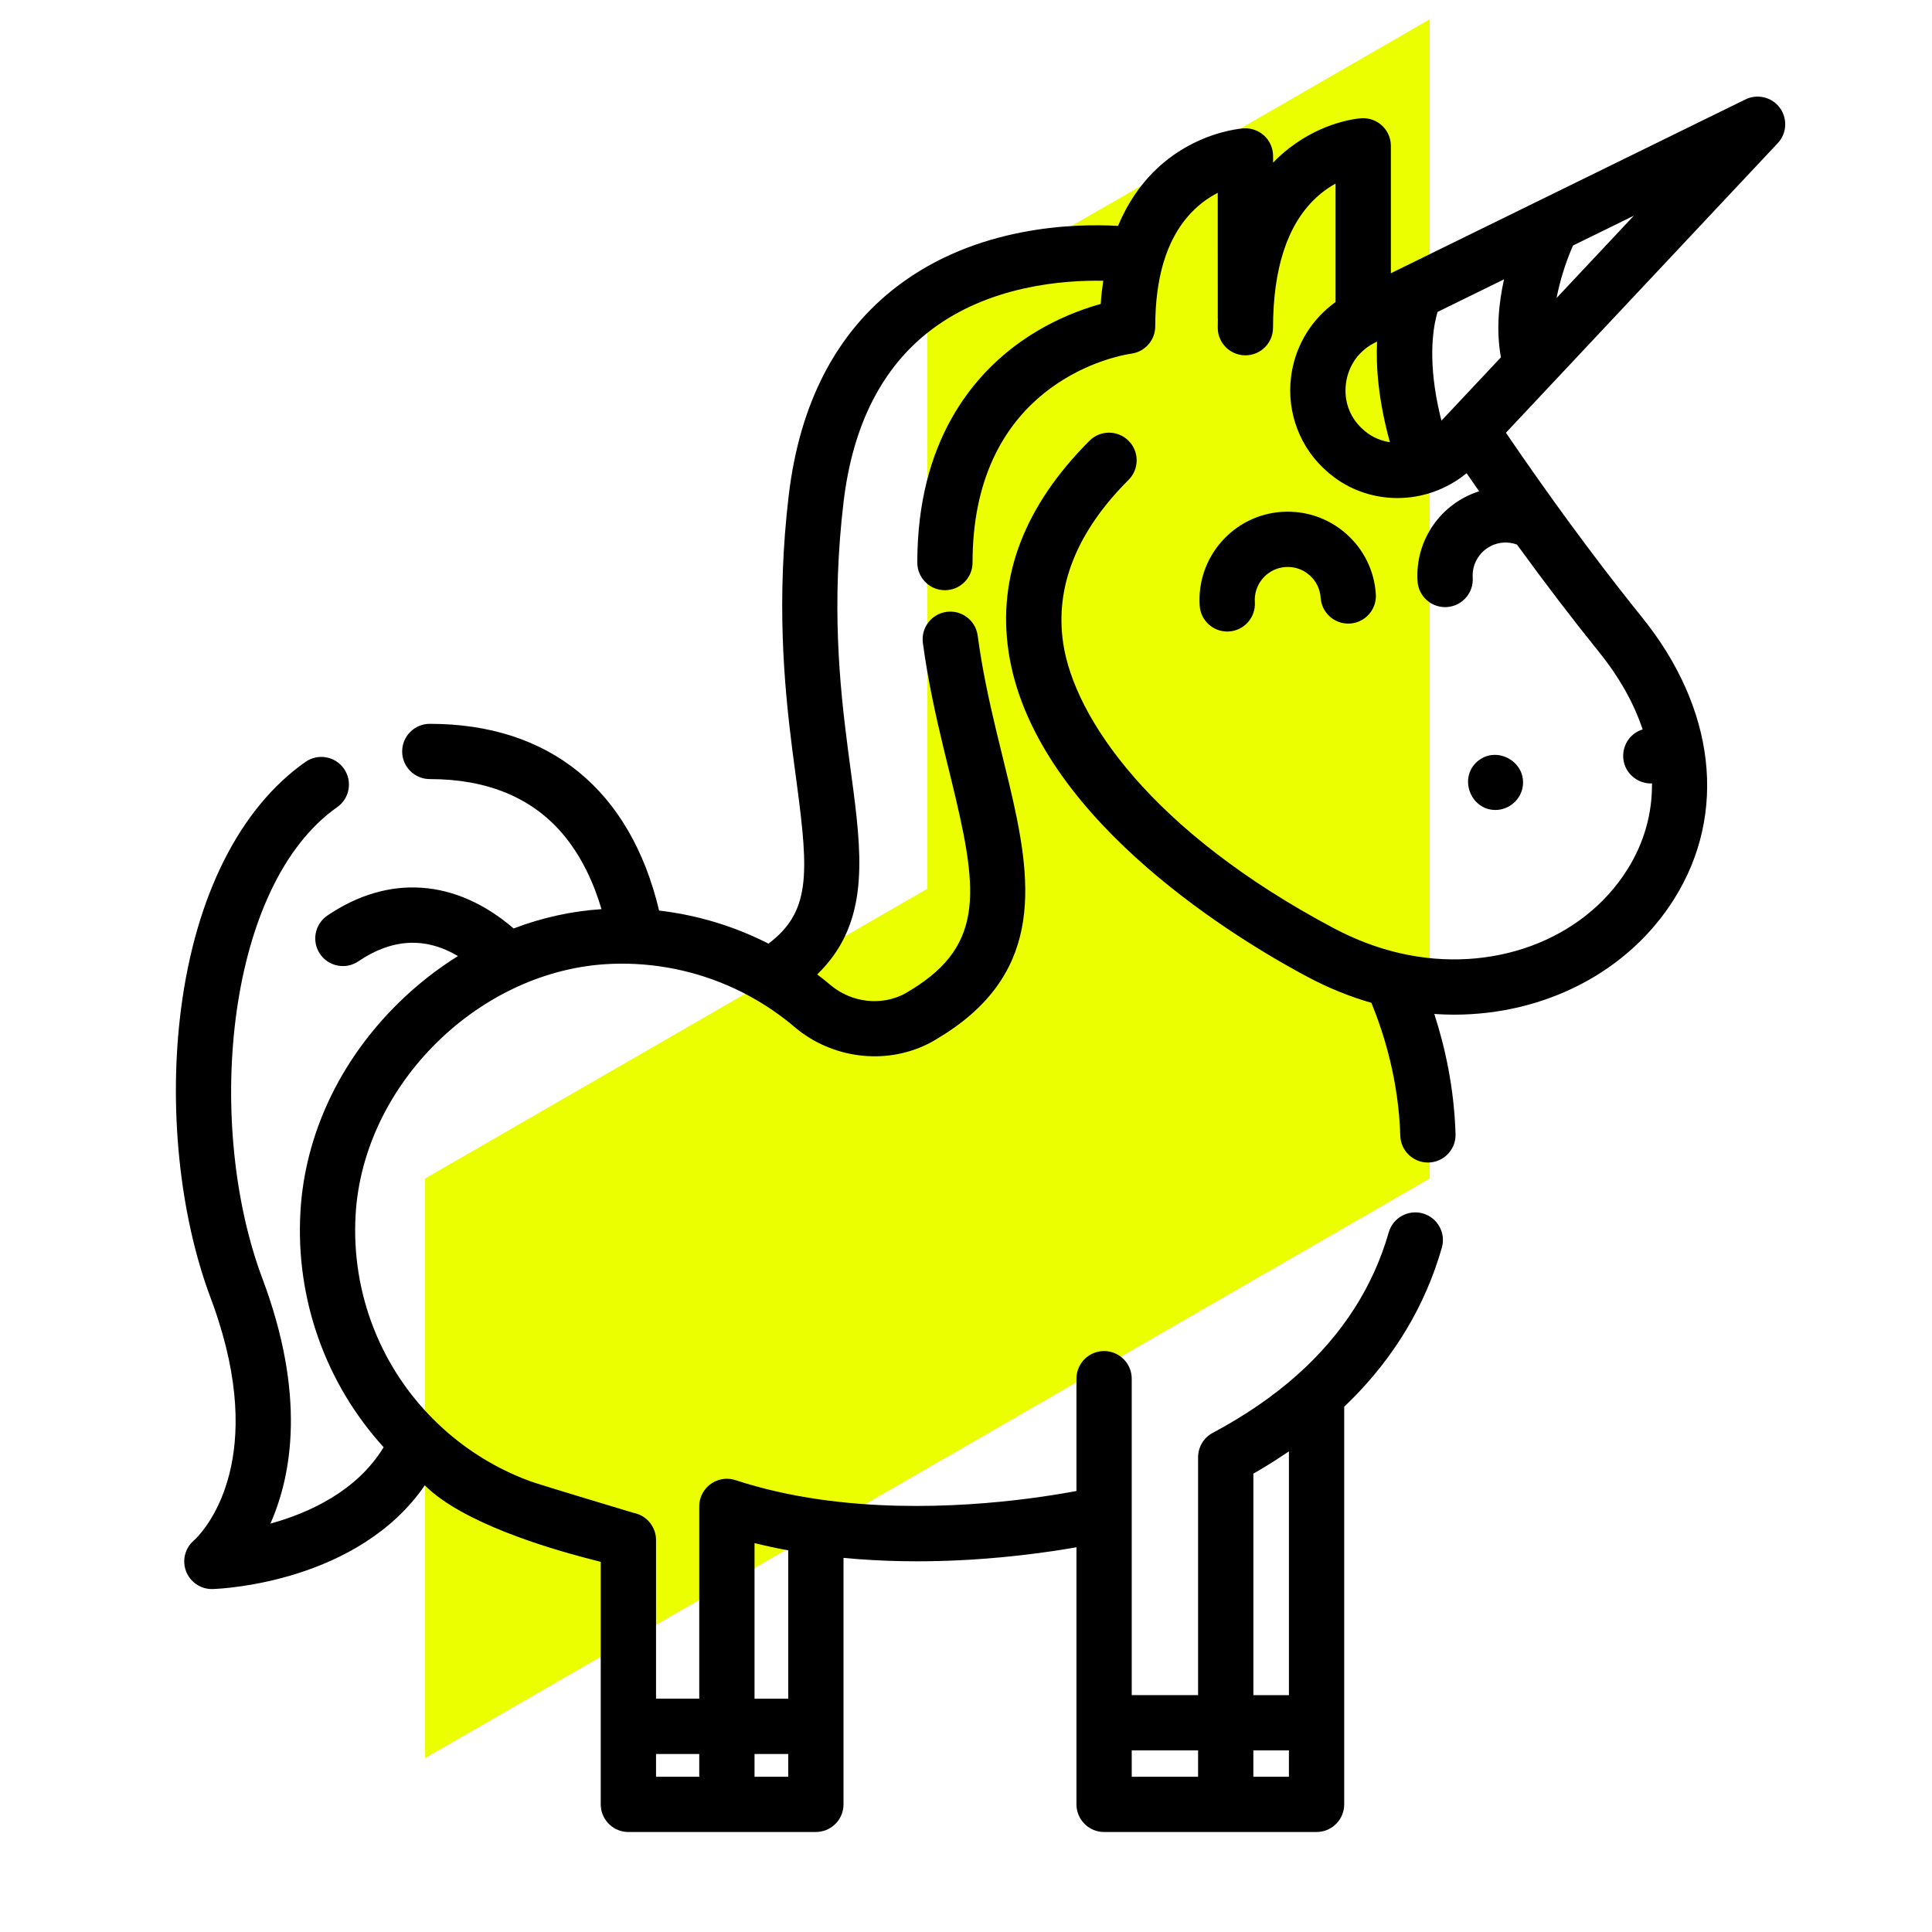
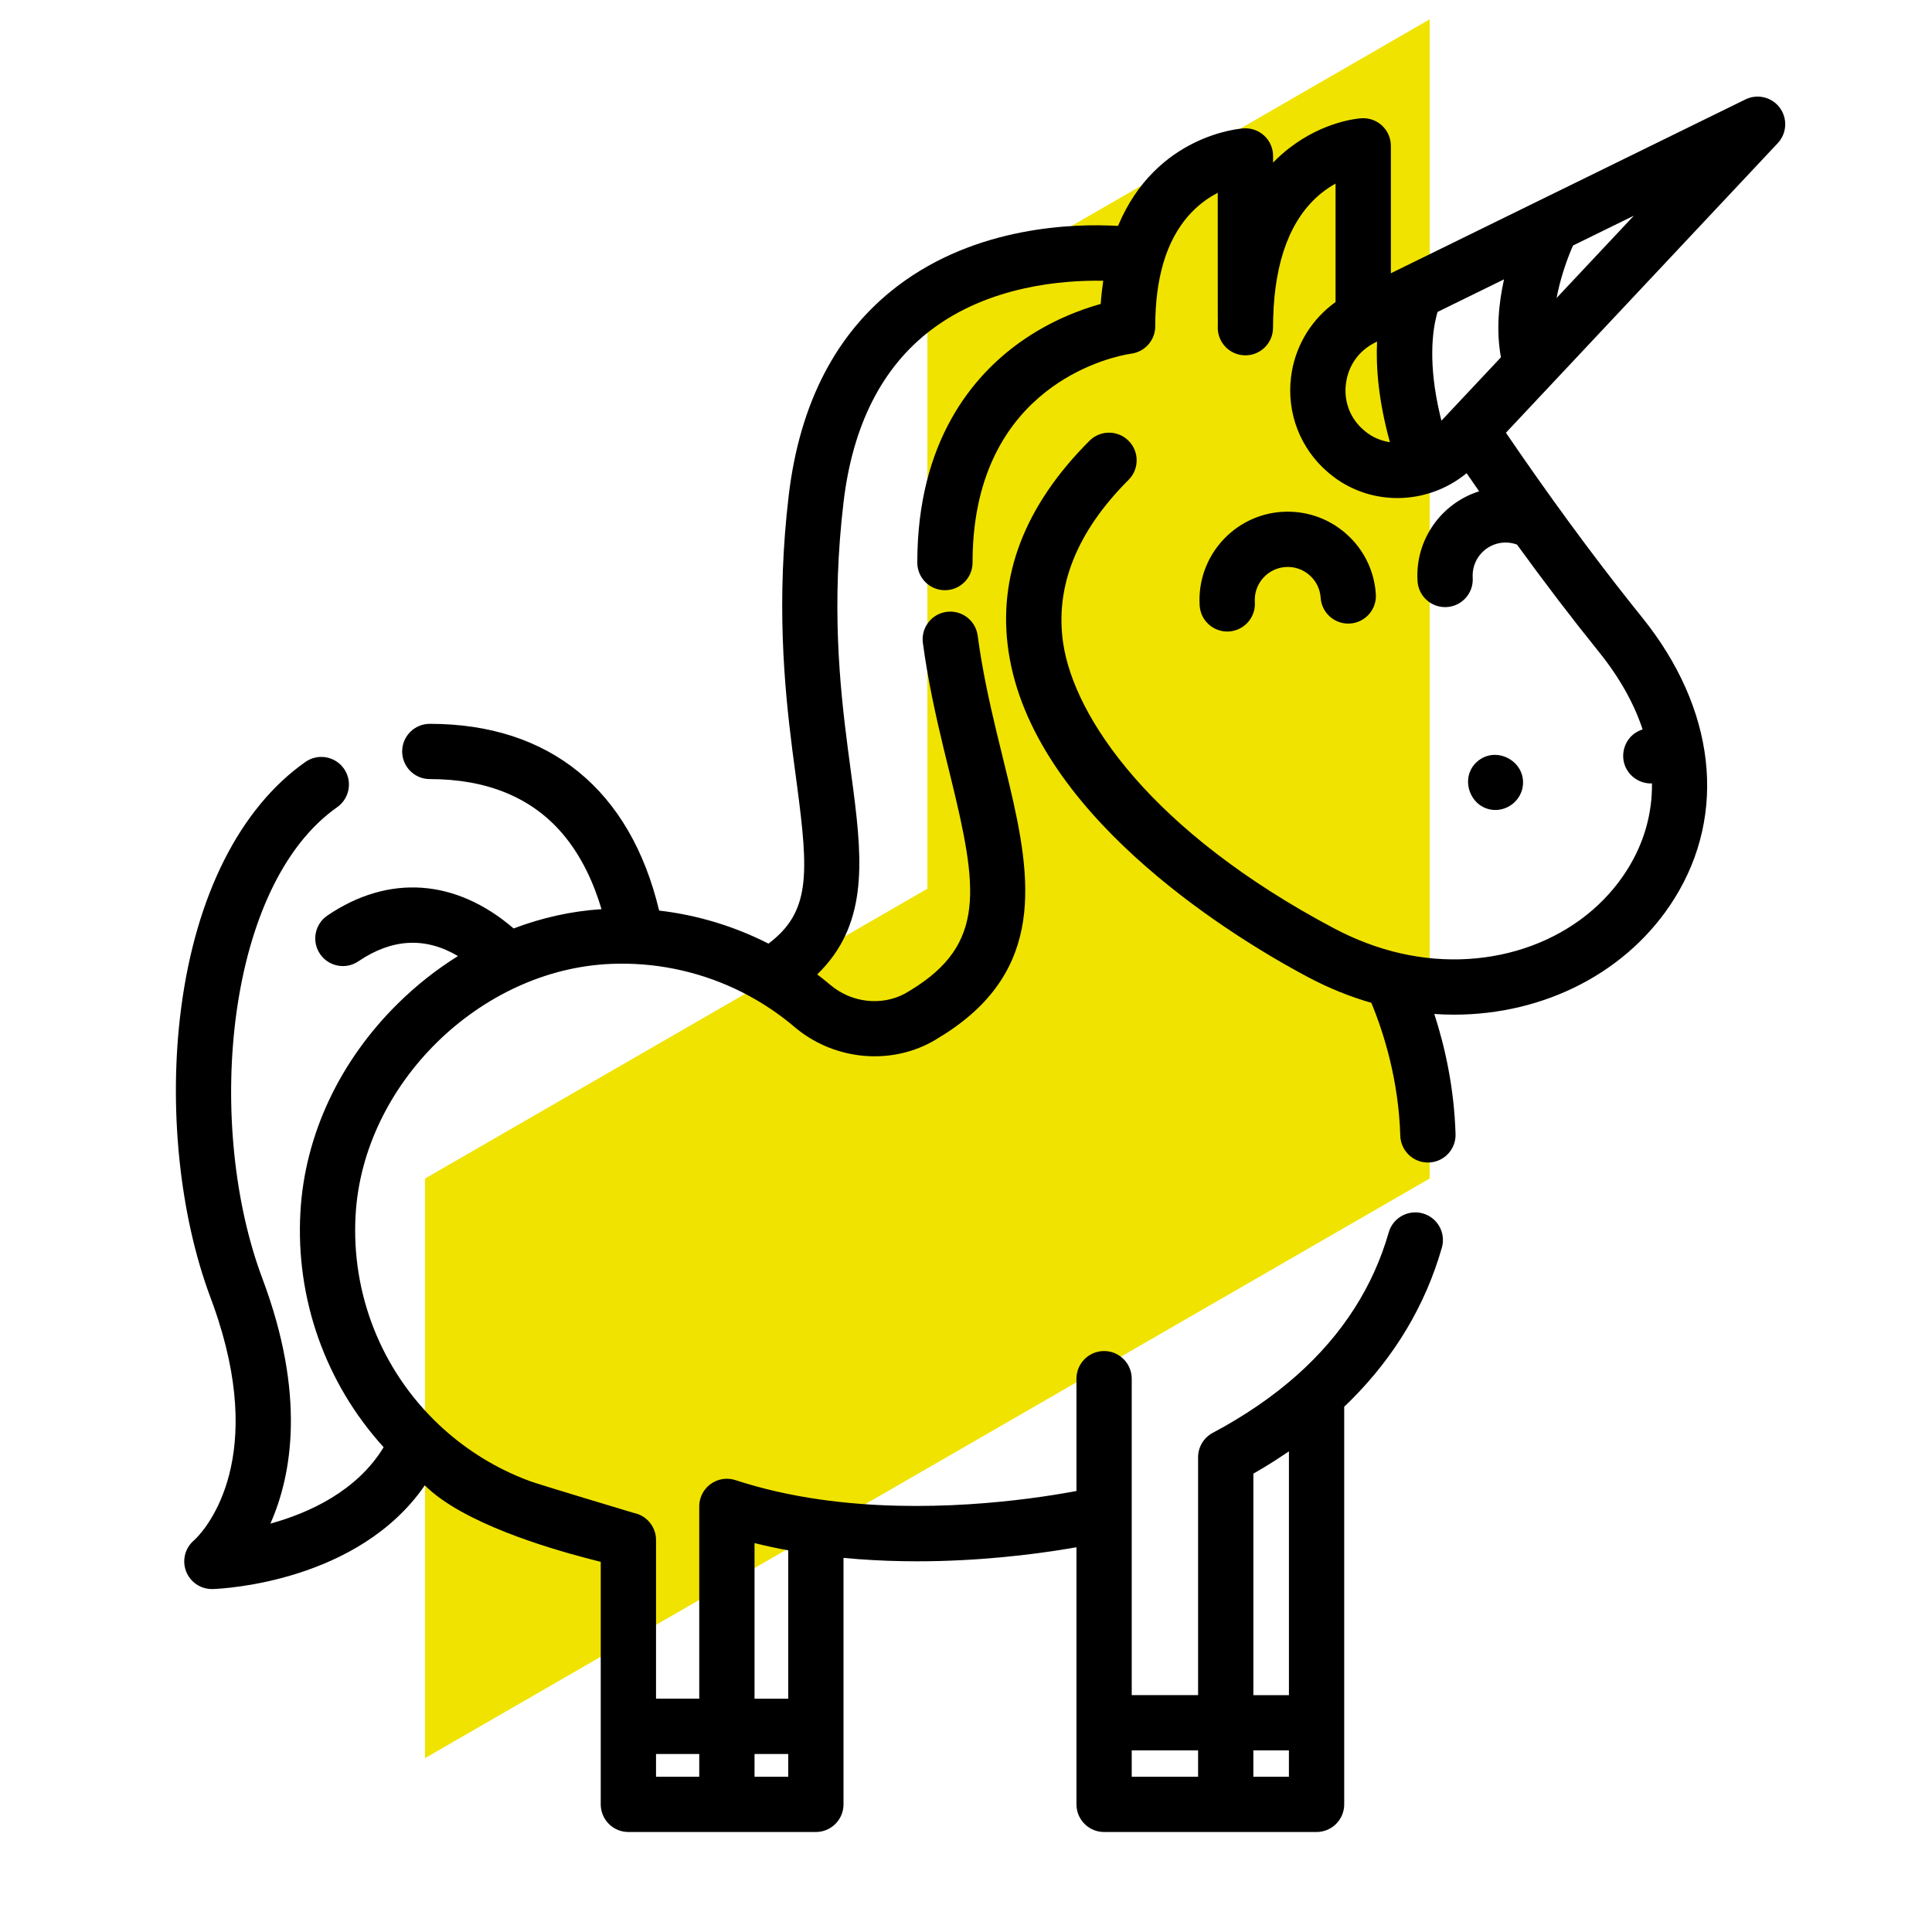
<svg xmlns="http://www.w3.org/2000/svg" height="100" viewBox="0 0 100 100" width="100">
  <g fill="none" fill-rule="evenodd">
-     <path d="m74 1v60l-52 30v-30l26-15v-30z" fill="#ebff00" />
+     <path d="m74 1v60l-52 30v-30l26-15v-30z" fill="#f0e300" />
    <path d="m92.123 5.581c.381.516.369 1.217-.013 1.718l-.095.112-14.069 14.988c2.219 3.253 4.406 6.238 6.517 8.893l.526.657c3.803 4.712 4.431 10.155 1.678 14.56-2.377 3.805-6.714 6.01-11.41 6.01-.338 0-.678-.013-1.018-.036.551 1.695 1.026 3.816 1.1 6.215.023.743-.525 1.372-1.248 1.463l-.16.011-.023 0c-.769 0-1.405-.612-1.429-1.386-.088-2.848-.827-5.254-1.498-6.88-1.112-.32-2.208-.763-3.268-1.325l-.505-.272c-3.789-2.076-13.759-8.279-15.005-16.579-.583-3.882.826-7.554 4.188-10.916.558-.559 1.464-.559 2.023 0 .559.559.559 1.464 0 2.023-2.685 2.685-3.822 5.534-3.382 8.468.577 3.844 4.563 9.736 14.02 14.748 1.11.588 2.261 1.021 3.421 1.287 4.736 1.085 9.465-.663 11.767-4.348.864-1.384 1.283-2.89 1.266-4.446l-.063.005c-.621 0-1.191-.421-1.368-1.016-.175-.587.046-1.239.551-1.588.128-.088.262-.15.397-.191-.447-1.347-1.202-2.699-2.262-4.012-1.385-1.717-2.804-3.576-4.242-5.557-.224-.082-.462-.119-.698-.103-.891.059-1.579.794-1.597 1.67l.003.147c.051.788-.546 1.469-1.335 1.52l-.094.003c-.748 0-1.377-.581-1.426-1.338-.139-2.141 1.227-4.038 3.188-4.656l-.649-.938c-1.033.851-2.308 1.287-3.582 1.287-1.148 0-2.295-.352-3.263-1.069l-.276-.218-.06-.052c-1.428-1.22-2.14-3.064-1.905-4.935.186-1.483.942-2.802 2.084-3.706l.219-.165v-6.131c-.245.135-.501.303-.758.513-1.551 1.271-2.382 3.432-2.47 6.423-.007.183-.009.35-.009.523 0 .79-.64 1.43-1.43 1.43-.79 0-1.43-.64-1.43-1.43l.005-.46-.004-.052-.002-6.469c-.988.507-2.202 1.541-2.818 3.641-.277.946-.417 2.045-.417 3.265 0 .675-.47 1.251-1.117 1.396l-.415.073c-1.466.296-7.924 2.09-7.924 10.763 0 .79-.641 1.43-1.43 1.43-.79 0-1.43-.64-1.43-1.43 0-6.303 2.898-9.686 5.33-11.414 1.561-1.11 3.128-1.685 4.164-1.973.027-.413.074-.811.131-1.2-2.083-.039-5.91.256-8.933 2.563-2.519 1.923-4.036 4.913-4.508 8.887-.629 5.306-.214 9.431.226 12.805l.284 2.14c.497 3.838.693 7.018-1.874 9.508.231.176.458.356.678.543 1.09.924 2.645 1.105 3.866.449l.332-.199c3.869-2.374 3.433-5.268 2.036-10.981l-.378-1.546c-.401-1.666-.806-3.489-1.065-5.423-.105-.783.445-1.503 1.228-1.608.783-.105 1.503.445 1.608 1.228.236 1.76.596 3.405.977 4.991l.66 2.707c1.179 4.959 1.823 9.578-3.279 12.886l-.552.342c-.081.048-.162.096-.216.124-2.169 1.163-4.892.908-6.859-.621l-.208-.169c-.619-.526-1.29-1-1.994-1.409-1.899-1.108-4.066-1.749-6.268-1.854-.412-.019-.829-.021-1.238-.004-6.783.274-12.837 6.226-13.221 12.996-.233 4.078 1.328 8.025 4.283 10.828 1.265 1.202 2.747 2.152 4.355 2.8l.405.156c.456.168 5.335 1.634 5.351 1.637.626.123 1.091.644 1.15 1.268l.006.135v8.211h2.237v-9.969c.002-.143.025-.287.072-.43.247-.75 1.056-1.158 1.806-.911 1.338.44 2.805.776 4.361.999 5.415.775 10.734.029 13.1-.403l.185-.034v-5.814c0-.79.64-1.43 1.43-1.43.743 0 1.354.567 1.424 1.293l.007.138v16.377h3.435v-12.311c0-.529.292-1.015.759-1.263 1.665-.886 3.139-1.898 4.382-3.008 2.334-2.083 3.924-4.561 4.726-7.366.217-.759 1.009-1.199 1.769-.982.759.217 1.199 1.009.982 1.769-.85 2.972-2.432 5.624-4.708 7.898l-.347.338v20.58c0 .743-.567 1.354-1.293 1.424l-.138.007h-10.997c-.743 0-1.354-.567-1.424-1.293l-.007-.138v-13.307l-.495.084c-1.826.3-4.6.643-7.762.643-.976 0-1.989-.034-3.022-.111l-.778-.066v12.757c0 .743-.567 1.354-1.293 1.424l-.138.007h-9.704c-.743 0-1.354-.567-1.424-1.293l-.007-.138v-12.552l-.8-.207c-1.895-.501-6.354-1.801-8.305-3.753-3.439 4.997-10.412 5.347-10.957 5.367l-.065.001c-.591 0-1.124-.365-1.336-.92-.201-.525-.075-1.113.312-1.509l.197-.186c.608-.614 3.699-4.238.904-12.065l-.142-.388c-1.617-4.306-2.189-9.906-1.529-14.981.759-5.846 3.045-10.378 6.435-12.762.646-.454 1.539-.299 1.993.347.454.646.299 1.538-.347 1.993-5.724 4.025-6.819 16.111-4 24.05l.127.347c2.258 6.016 1.532 10.166.414 12.688 1.996-.551 4.475-1.676 5.862-3.955-3.004-3.303-4.565-7.677-4.307-12.183.226-3.978 2.026-7.816 5.069-10.806.954-.938 1.99-1.752 3.085-2.433-1.685-.999-3.411-.911-5.153.271-.654.444-1.543.273-1.987-.381-.444-.654-.273-1.543.381-1.987 3.18-2.157 6.653-1.902 9.641.668 1.467-.559 2.997-.898 4.548-.999-.386-1.3-1.015-2.739-2.036-3.928-1.598-1.861-3.904-2.805-6.852-2.805-.79 0-1.43-.64-1.43-1.43 0-.79.64-1.43 1.43-1.43 6.204 0 10.383 3.422 11.87 9.666 1.971.229 3.897.811 5.66 1.711 2.165-1.63 2.088-3.591 1.477-8.194l-.242-1.827c-.429-3.371-.832-7.736-.187-13.176.568-4.783 2.464-8.43 5.634-10.841 4.096-3.114 9.145-3.241 11.411-3.111 1.97-4.716 6.312-5.037 6.509-5.049.393-.024.779.116 1.066.386.251.237.407.555.442.895l.008.147v.344c.258-.265.537-.517.841-.752 1.786-1.381 3.54-1.531 3.734-1.543.394-.025.782.114 1.07.384.252.237.409.555.444.896l.008.147v6.595l18.353-8.997c.62-.304 1.369-.121 1.78.434zm-51.324 85.205h-1.745v1.179h1.745zm21.214-.185h-3.435v1.364h3.435zm4.701 0h-1.841v1.364h1.841zm-30.521.185h-2.237v1.179h2.237zm2.861-10.916v8.056h1.745v-7.68c-.595-.109-1.177-.235-1.745-.376zm27.661 7.871v-12.619c-.44.301-.894.593-1.365.875l-.476.278v11.466zm12.108-47.072c-.084.709-.707 1.255-1.419 1.255-1.285 0-1.913-1.646-.95-2.499.97-.859 2.521-.035 2.369 1.244zm-12.468-14.174c1.217-.079 2.393.319 3.311 1.123.917.804 1.467 1.918 1.547 3.135.052.788-.545 1.469-1.334 1.521-.741.049-1.389-.477-1.506-1.196l-.016-.137c-.03-.455-.235-.871-.578-1.172-.343-.301-.782-.45-1.237-.42-.89.058-1.577.792-1.595 1.668l.003.147c.052.788-.545 1.469-1.334 1.521l-.095.003c-.747 0-1.376-.581-1.426-1.337-.165-2.513 1.745-4.693 4.259-4.858zm4.922-8.815-.088.043c-.85.417-1.406 1.196-1.524 2.138-.108.862.176 1.68.783 2.274l.211.189c.379.312.824.497 1.283.564-.595-2.151-.729-3.883-.665-5.209zm6.571-3.221-3.44 1.686-.051.183c-.209.805-.445 2.499.173 5.126l.078.321 3.08-3.281c-.255-1.379-.114-2.802.16-4.035zm6.72-3.295-3.149 1.544c-.256.578-.575 1.444-.784 2.396l-.066.32z" fill="#000" fill-rule="nonzero" />
  </g>
</svg>
